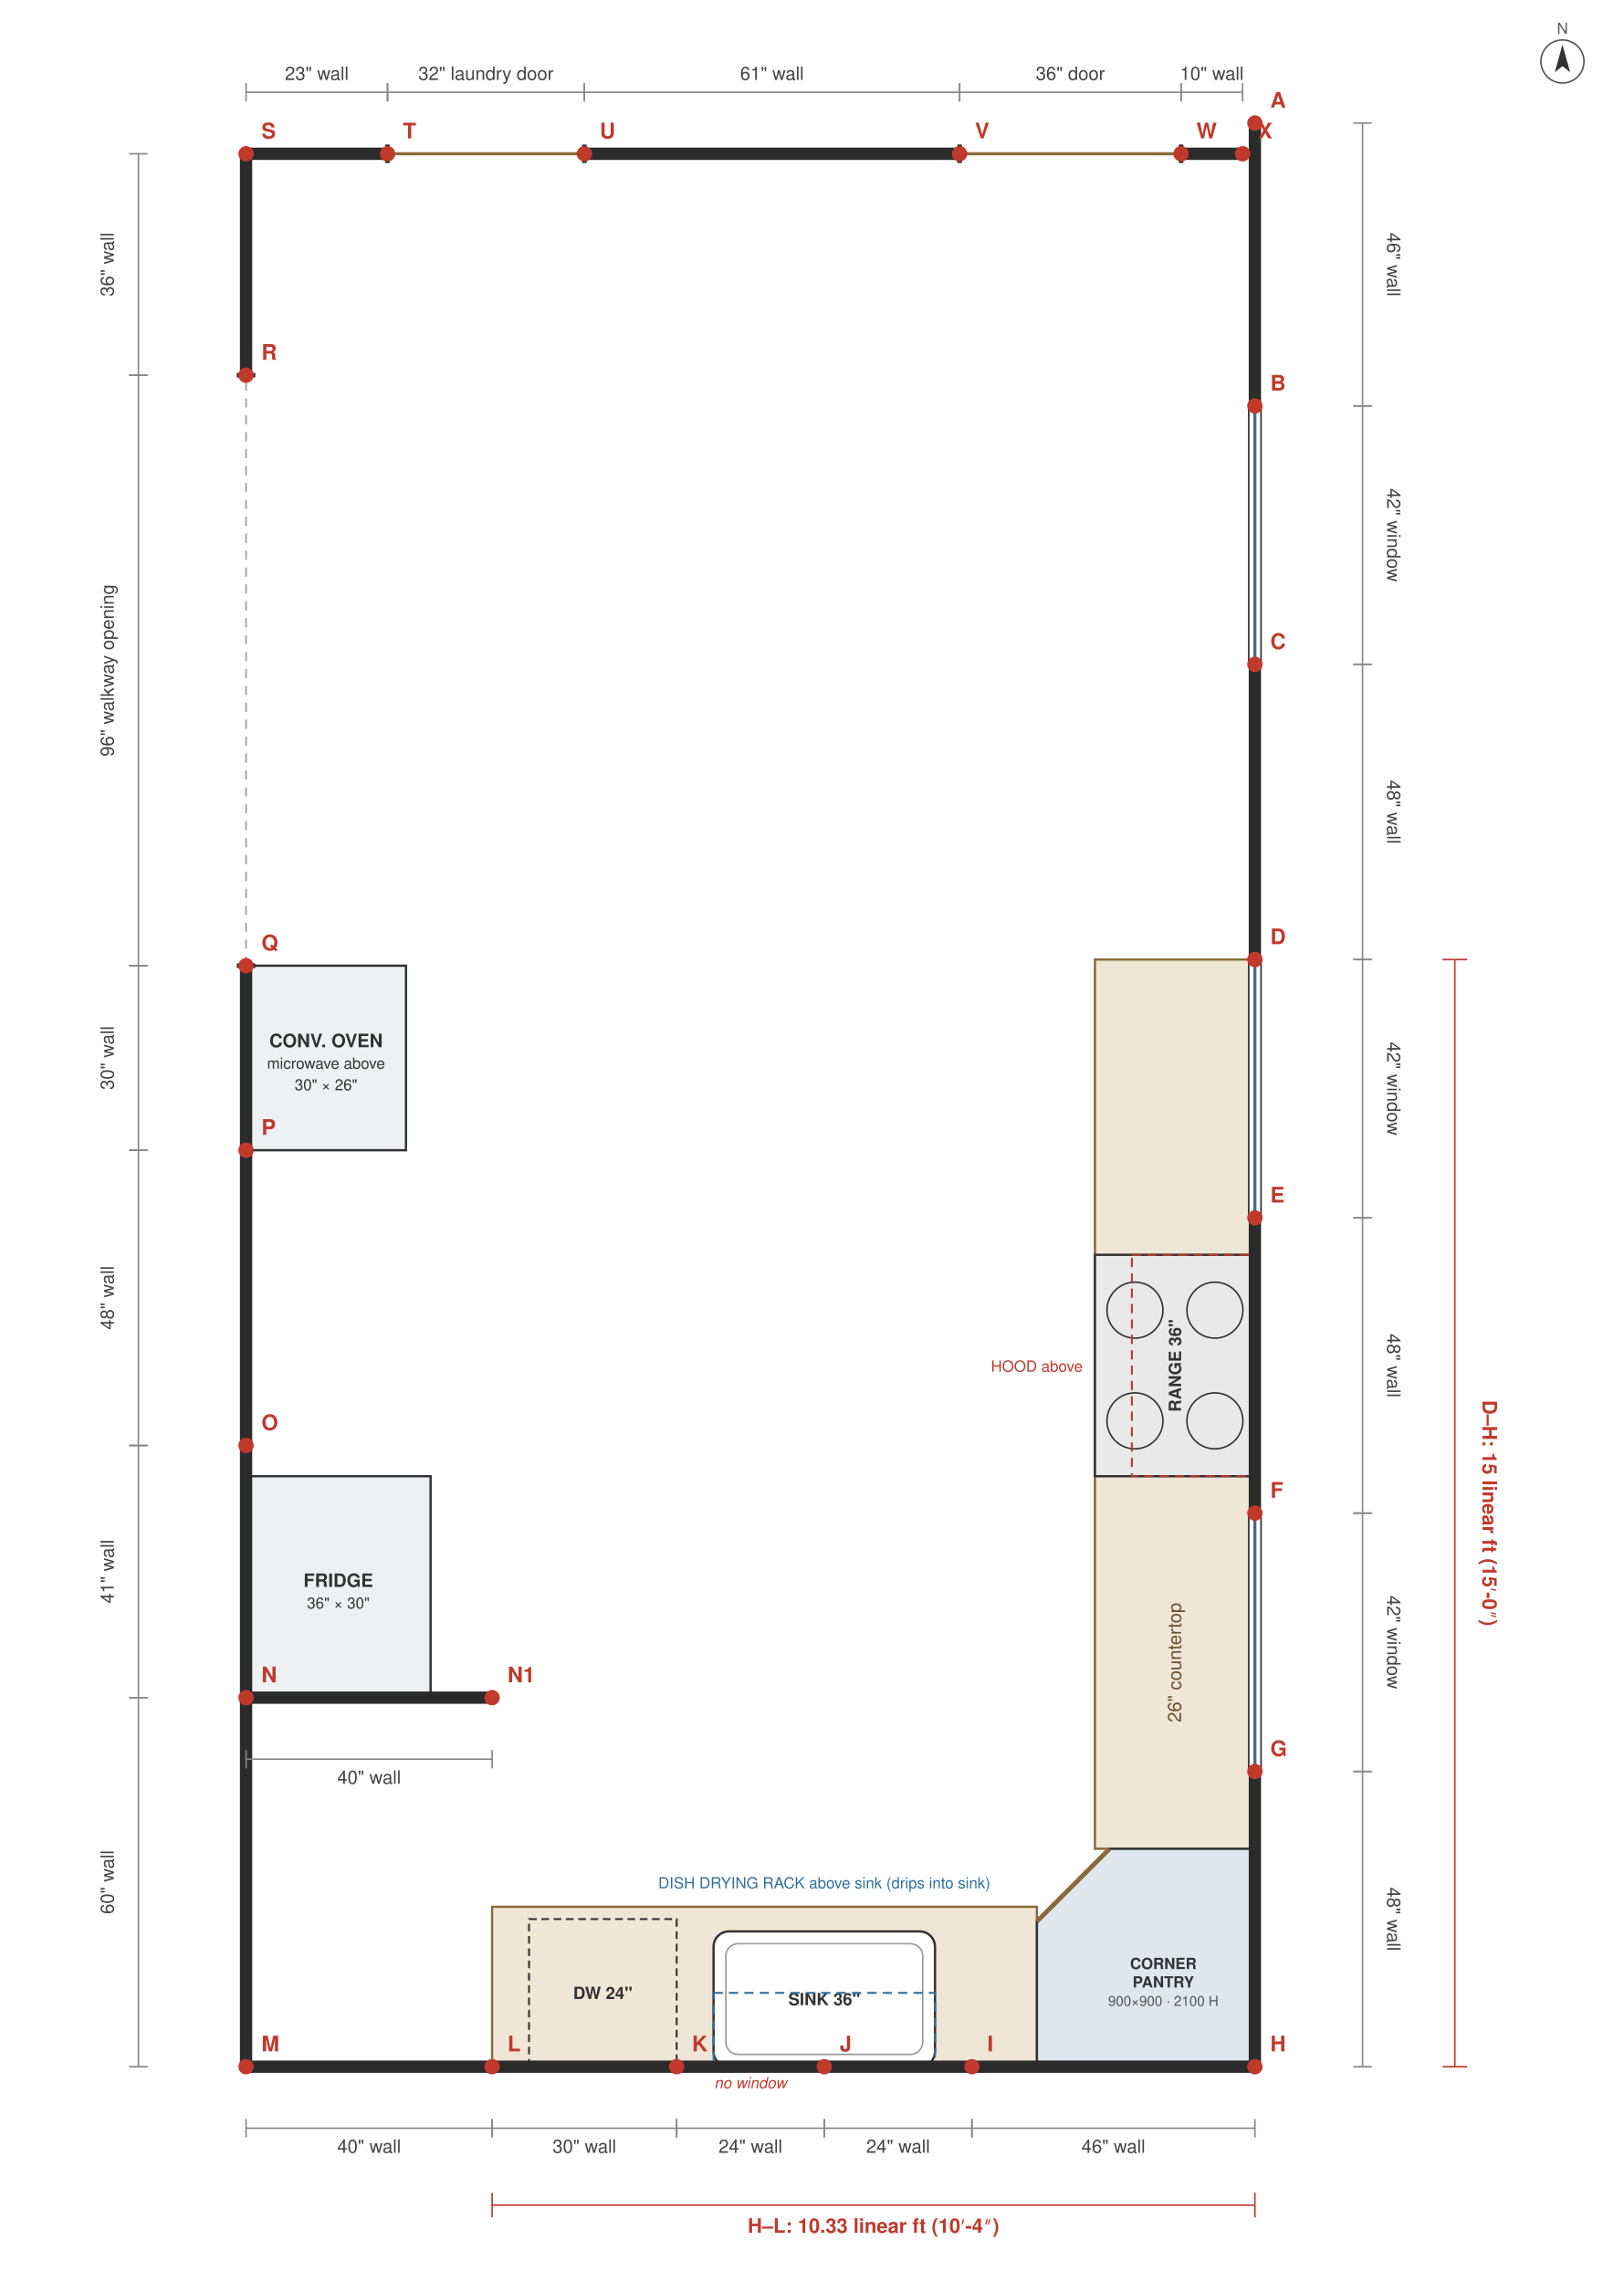
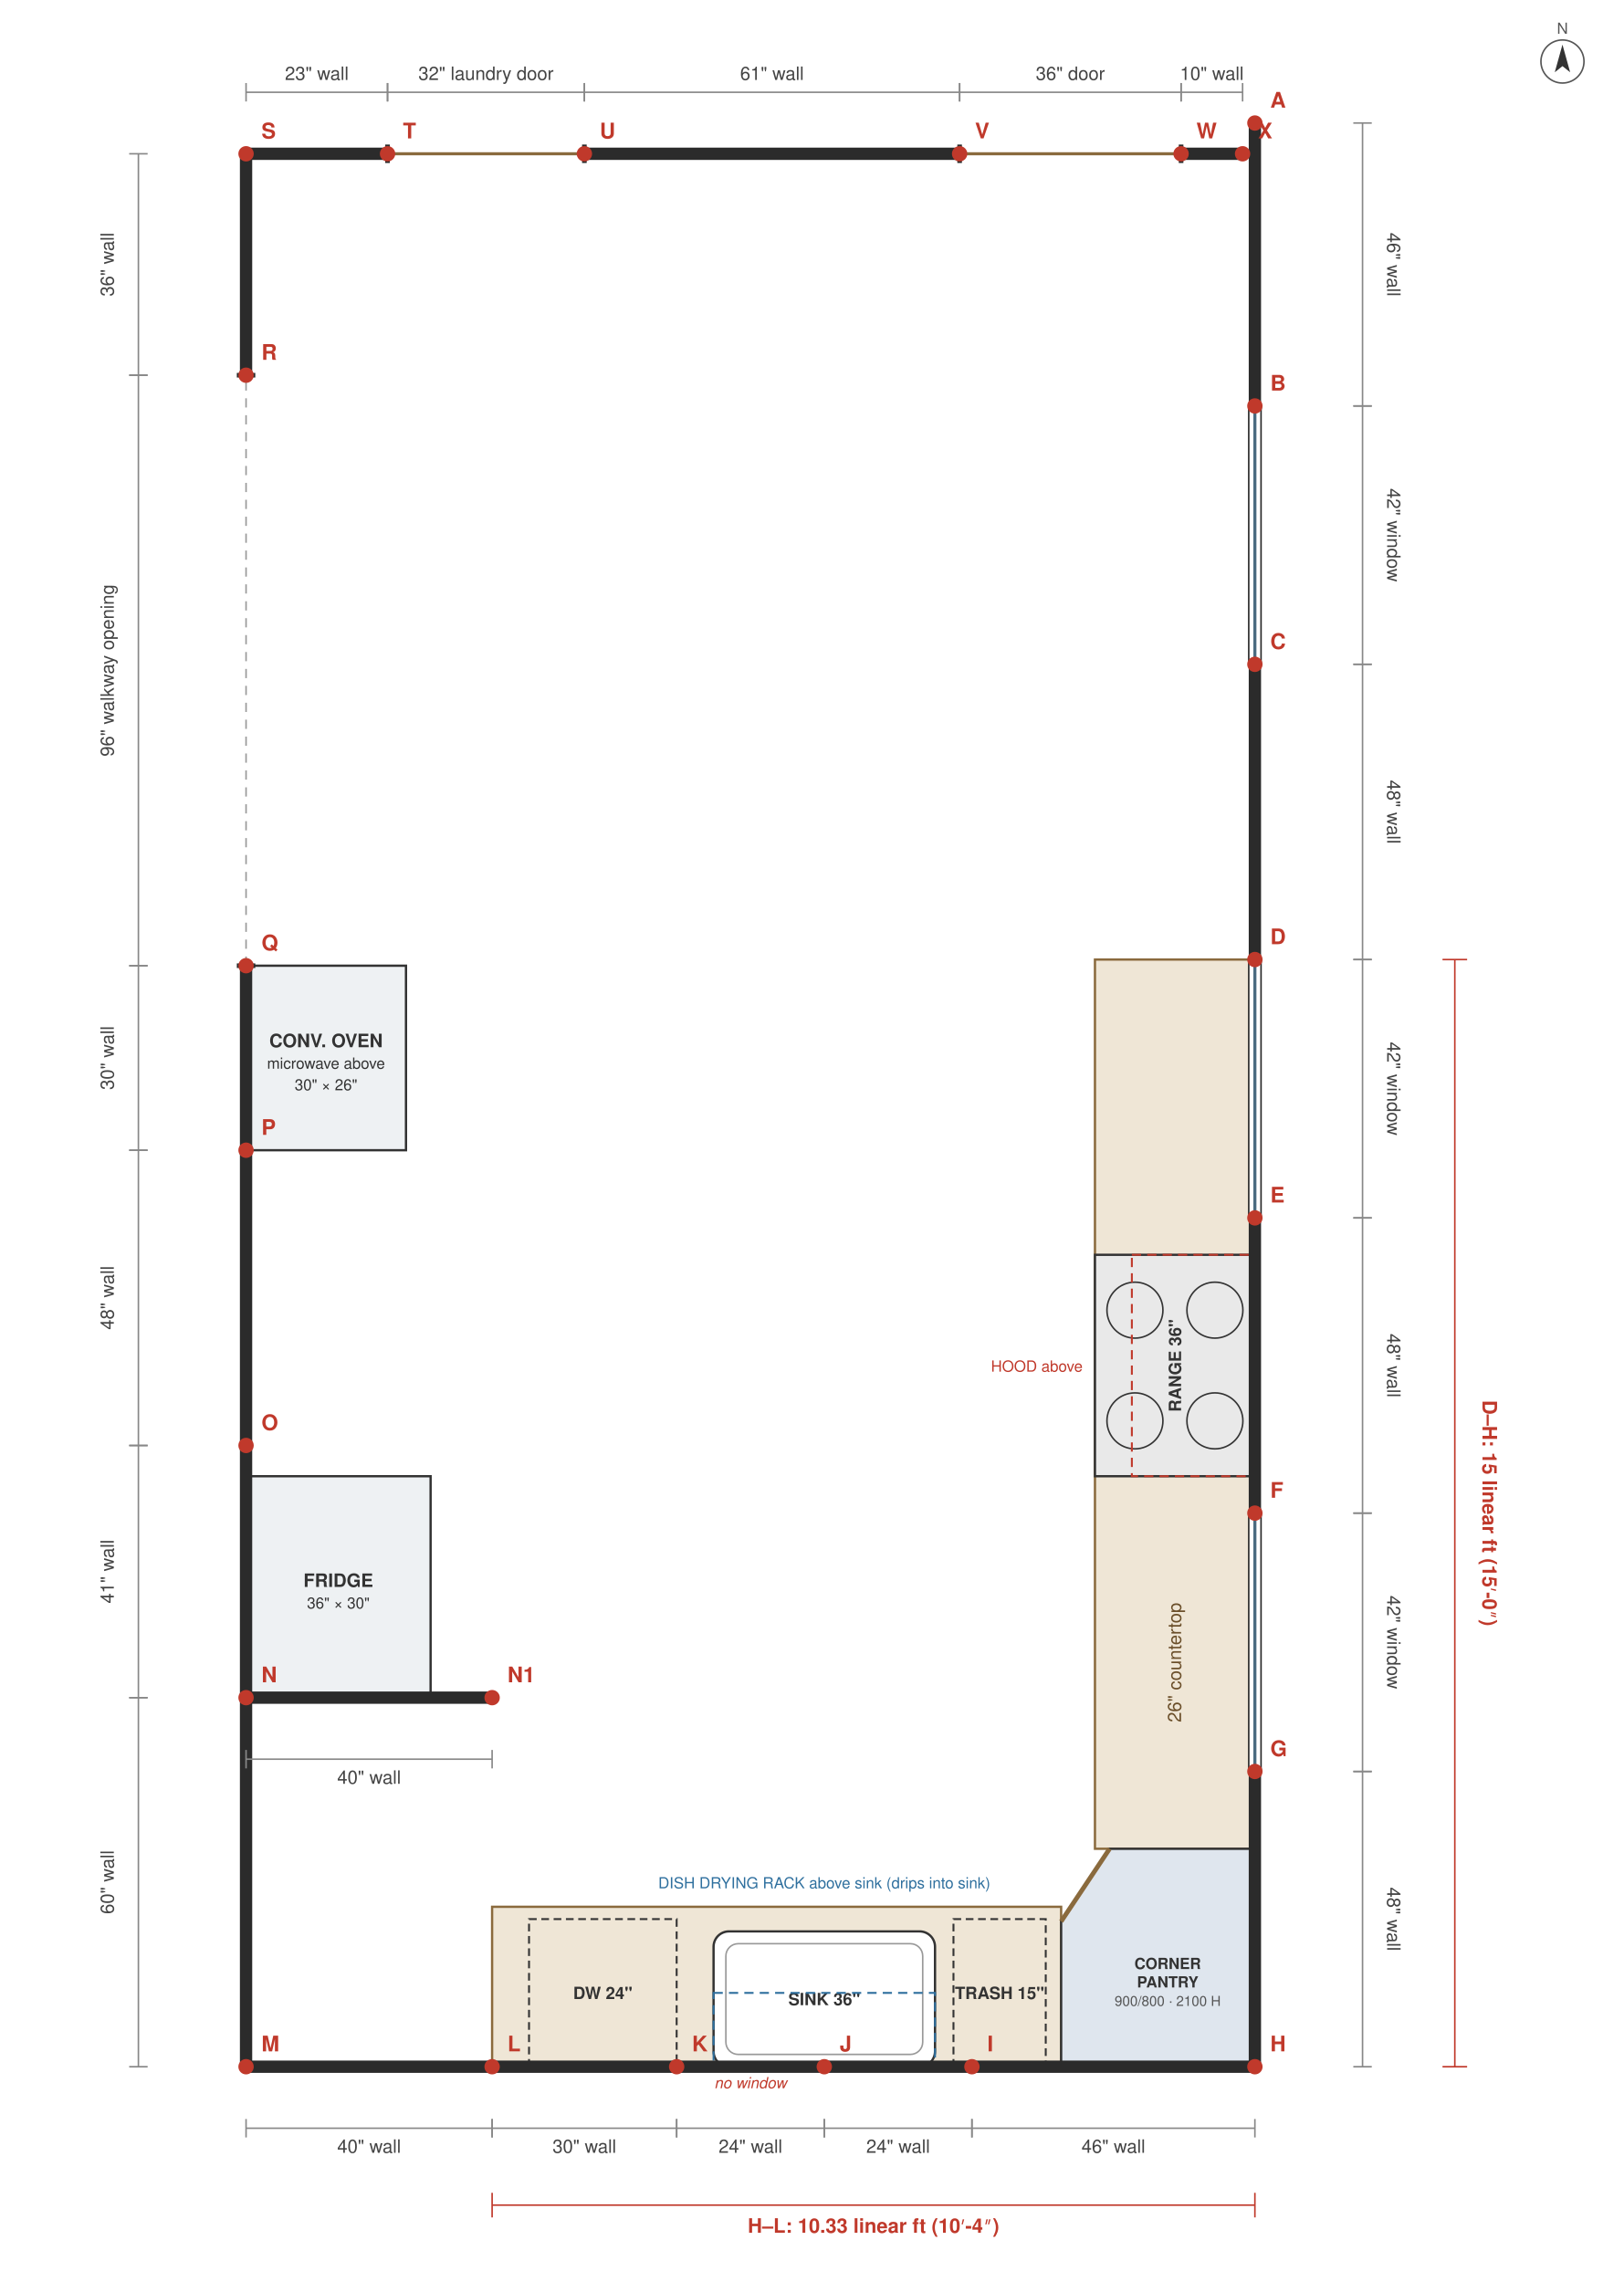
<svg xmlns="http://www.w3.org/2000/svg" viewBox="0 0 1056 1484" width="1056" height="1484" font-family="Helvetica, Arial, sans-serif">
  <rect width="1056" height="1484" fill="#ffffff" />
  <g id="north" transform="translate(1016,40)">
    <circle r="14" fill="none" stroke="#555" />
    <path d="M 0 -11 L 5 7 L 0 3 L -5 7 Z" fill="#333" />
    <text y="-18" font-size="10" fill="#555" text-anchor="middle">N</text>
  </g>
  <path id="counter-Dp" d="M 816 624 L 816 1202.268 L 712 1202.268 L 712 624 Z" fill="#efe6d6" stroke="#8a6a3d" stroke-width="1.5" />
  <text x="764.0" y="1085.134" font-size="12" fill="#6b4f2a" text-anchor="middle" transform="rotate(-90 764.0 1081.134)">26" countertop</text>
-   <path id="counter-pL" d="M 674.268 1344 L 320 1344 L 320 1240 L 674.268 1240 Z" fill="#efe6d6" stroke="#8a6a3d" stroke-width="1.5" />
+   <path id="counter-pL" d="M 690.016 1344 L 320 1344 L 320 1240 L 690.016 1240 Z" fill="#efe6d6" stroke="#8a6a3d" stroke-width="1.5" />
  <g id="appliance-fridge">
    <rect x="160" y="960" width="120" height="144" fill="#eef1f3" stroke="#333" stroke-width="1.5" />
    <text x="220.0" y="1032.0" font-size="12" font-weight="700" fill="#333" text-anchor="middle">FRIDGE</text>
    <text x="220.0" y="1046.0" font-size="10" font-weight="400" fill="#333" text-anchor="middle">36" × 30"</text>
  </g>
  <g id="appliance-conv. oven">
    <rect x="160" y="628" width="104" height="120" fill="#eef1f3" stroke="#333" stroke-width="1.5" />
    <text x="212.0" y="681.0" font-size="12" font-weight="700" fill="#333" text-anchor="middle">CONV. OVEN</text>
    <text x="212.0" y="695.0" font-size="10" font-weight="400" fill="#333" text-anchor="middle">microwave above</text>
    <text x="212.0" y="709.0" font-size="10" font-weight="400" fill="#333" text-anchor="middle">30" × 26"</text>
  </g>
-   <path id="corner-pantry" d="M 816 1344 L 816 1202.268 L 721.512 1202.268 L 674.268 1249.512 L 674.268 1344 Z" fill="#dfe6ee" stroke="#333" stroke-width="1.5" />
-   <line x1="721.512" y1="1202.268" x2="674.268" y2="1249.512" stroke="#8a6a3d" stroke-width="3" />
-   <text x="756.472" y="1280.472" font-size="10" font-weight="700" fill="#333" text-anchor="middle">CORNER</text>
-   <text x="756.472" y="1292.472" font-size="10" font-weight="700" fill="#333" text-anchor="middle">PANTRY</text>
-   <text x="756.472" y="1304.472" font-size="9" fill="#555" text-anchor="middle">900×900 · 2100 H</text>
+   <path id="corner-pantry" d="M 816 1344 L 816 1202.268 L 721.512 1202.268 L 690.016 1249.512 L 690.016 1344 Z" fill="#dfe6ee" stroke="#333" stroke-width="1.5" />
+   <line x1="721.512" y1="1202.268" x2="690.016" y2="1249.512" stroke="#8a6a3d" stroke-width="3" />
+   <text x="759.307" y="1280.472" font-size="10" font-weight="700" fill="#333" text-anchor="middle">CORNER</text>
+   <text x="759.307" y="1292.472" font-size="10" font-weight="700" fill="#333" text-anchor="middle">PANTRY</text>
+   <text x="759.307" y="1304.472" font-size="9" fill="#555" text-anchor="middle">900/800 · 2100 H</text>
  <text x="488.0" y="1358.0" font-size="10" font-style="italic" fill="#c0392b" text-anchor="middle">no window</text>
  <g id="range-range">
    <rect x="712" y="816" width="104" height="144" fill="#e9e9e9" stroke="#333" stroke-width="1.5" />
    <circle cx="738.0" cy="852.0" r="18.2" fill="none" stroke="#333" />
    <circle cx="738.0" cy="924.0" r="18.2" fill="none" stroke="#333" />
    <circle cx="790.0" cy="852.0" r="18.2" fill="none" stroke="#333" />
    <circle cx="790.0" cy="924.0" r="18.2" fill="none" stroke="#333" />
    <text x="764.0" y="892.0" font-size="11" font-weight="700" fill="#333" text-anchor="middle" transform="rotate(-90 764.0 888.0)">RANGE 36"</text>
  </g>
  <g id="hood-hood">
    <rect x="736" y="816" width="80" height="144" fill="none" stroke="#c0392b" stroke-width="1.25" stroke-dasharray="6 4" />
    <text x="704" y="892.0" font-size="10" fill="#c0392b" text-anchor="end">HOOD above</text>
  </g>
  <g id="sink-sink">
    <rect x="464" y="1256" width="144" height="88" rx="10" fill="#fff" stroke="#333" stroke-width="1.5" />
    <rect x="472" y="1264" width="128" height="72" rx="8" fill="none" stroke="#999" />
    <text x="536.0" y="1304.0" font-size="11" font-weight="700" fill="#333" text-anchor="middle">SINK 36"</text>
  </g>
  <g id="rack-dish">
    <rect x="464" y="1296" width="144" height="48" fill="none" stroke="#2e6f9e" stroke-width="1.25" stroke-dasharray="6 4" />
    <text x="536.0" y="1228" font-size="10" fill="#2e6f9e" text-anchor="middle">DISH DRYING RACK above sink (drips into sink)</text>
  </g>
  <g id="under-dw">
    <rect x="344" y="1248" width="96" height="96" fill="none" stroke="#333" stroke-width="1.25" stroke-dasharray="5 3" />
    <text x="392.0" y="1300.0" font-size="11" font-weight="700" fill="#333" text-anchor="middle">DW 24"</text>
+   </g>
+   <g id="under-trash">
+     <rect x="620" y="1248" width="60" height="96" fill="none" stroke="#333" stroke-width="1.25" stroke-dasharray="5 3" />
+     <text x="650.0" y="1300.0" font-size="11" font-weight="700" fill="#333" text-anchor="middle">TRASH 15"</text>
  </g>
  <line id="wall-AB" x1="816" y1="80" x2="816" y2="264" stroke="#2b2b2b" stroke-width="8" />
  <g stroke="#888">
    <line x1="886" y1="80" x2="886" y2="264" />
    <line x1="880" y1="80" x2="892" y2="80" />
    <line x1="880" y1="264" x2="892" y2="264" />
  </g>
  <text x="902" y="172.0" font-size="12" fill="#444" text-anchor="middle" transform="rotate(90 902 172.0)">46" wall</text>
  <g id="window-BC">
    <rect x="812" y="264" width="8" height="168" fill="#fff" stroke="#2b2b2b" />
    <line x1="816" y1="264" x2="816" y2="432" stroke="#4a6b80" stroke-width="2" />
  </g>
  <g stroke="#888">
    <line x1="886" y1="264" x2="886" y2="432" />
    <line x1="880" y1="264" x2="892" y2="264" />
    <line x1="880" y1="432" x2="892" y2="432" />
  </g>
  <text x="902" y="348.0" font-size="12" fill="#444" text-anchor="middle" transform="rotate(90 902 348.0)">42" window</text>
  <line id="wall-CD" x1="816" y1="432" x2="816" y2="624" stroke="#2b2b2b" stroke-width="8" />
  <g stroke="#888">
    <line x1="886" y1="432" x2="886" y2="624" />
    <line x1="880" y1="432" x2="892" y2="432" />
    <line x1="880" y1="624" x2="892" y2="624" />
  </g>
  <text x="902" y="528.0" font-size="12" fill="#444" text-anchor="middle" transform="rotate(90 902 528.0)">48" wall</text>
  <g id="window-DE">
    <rect x="812" y="624" width="8" height="168" fill="#fff" stroke="#2b2b2b" />
    <line x1="816" y1="624" x2="816" y2="792" stroke="#4a6b80" stroke-width="2" />
  </g>
  <g stroke="#888">
    <line x1="886" y1="624" x2="886" y2="792" />
    <line x1="880" y1="624" x2="892" y2="624" />
    <line x1="880" y1="792" x2="892" y2="792" />
  </g>
  <text x="902" y="708.0" font-size="12" fill="#444" text-anchor="middle" transform="rotate(90 902 708.0)">42" window</text>
  <line id="wall-EF" x1="816" y1="792" x2="816" y2="984" stroke="#2b2b2b" stroke-width="8" />
  <g stroke="#888">
    <line x1="886" y1="792" x2="886" y2="984" />
    <line x1="880" y1="792" x2="892" y2="792" />
    <line x1="880" y1="984" x2="892" y2="984" />
  </g>
  <text x="902" y="888.0" font-size="12" fill="#444" text-anchor="middle" transform="rotate(90 902 888.0)">48" wall</text>
  <g id="window-FG">
    <rect x="812" y="984" width="8" height="168" fill="#fff" stroke="#2b2b2b" />
    <line x1="816" y1="984" x2="816" y2="1152" stroke="#4a6b80" stroke-width="2" />
  </g>
  <g stroke="#888">
    <line x1="886" y1="984" x2="886" y2="1152" />
    <line x1="880" y1="984" x2="892" y2="984" />
    <line x1="880" y1="1152" x2="892" y2="1152" />
  </g>
  <text x="902" y="1068.0" font-size="12" fill="#444" text-anchor="middle" transform="rotate(90 902 1068.0)">42" window</text>
  <line id="wall-GH" x1="816" y1="1152" x2="816" y2="1344" stroke="#2b2b2b" stroke-width="8" />
  <g stroke="#888">
    <line x1="886" y1="1152" x2="886" y2="1344" />
    <line x1="880" y1="1152" x2="892" y2="1152" />
    <line x1="880" y1="1344" x2="892" y2="1344" />
  </g>
  <text x="902" y="1248.0" font-size="12" fill="#444" text-anchor="middle" transform="rotate(90 902 1248.0)">48" wall</text>
  <line id="wall-HI" x1="816" y1="1344" x2="632" y2="1344" stroke="#2b2b2b" stroke-width="8" />
  <g stroke="#888">
    <line x1="816" y1="1384" x2="632" y2="1384" />
    <line x1="816" y1="1378" x2="816" y2="1390" />
    <line x1="632" y1="1378" x2="632" y2="1390" />
  </g>
  <text x="724.0" y="1400" font-size="12" fill="#444" text-anchor="middle">46" wall</text>
  <line id="wall-IJ" x1="632" y1="1344" x2="536" y2="1344" stroke="#2b2b2b" stroke-width="8" />
  <g stroke="#888">
    <line x1="632" y1="1384" x2="536" y2="1384" />
    <line x1="632" y1="1378" x2="632" y2="1390" />
    <line x1="536" y1="1378" x2="536" y2="1390" />
  </g>
  <text x="584.0" y="1400" font-size="12" fill="#444" text-anchor="middle">24" wall</text>
  <line id="wall-JK" x1="536" y1="1344" x2="440" y2="1344" stroke="#2b2b2b" stroke-width="8" />
  <g stroke="#888">
    <line x1="536" y1="1384" x2="440" y2="1384" />
    <line x1="536" y1="1378" x2="536" y2="1390" />
    <line x1="440" y1="1378" x2="440" y2="1390" />
  </g>
  <text x="488.0" y="1400" font-size="12" fill="#444" text-anchor="middle">24" wall</text>
  <line id="wall-KL" x1="440" y1="1344" x2="320" y2="1344" stroke="#2b2b2b" stroke-width="8" />
  <g stroke="#888">
    <line x1="440" y1="1384" x2="320" y2="1384" />
    <line x1="440" y1="1378" x2="440" y2="1390" />
    <line x1="320" y1="1378" x2="320" y2="1390" />
  </g>
  <text x="380.0" y="1400" font-size="12" fill="#444" text-anchor="middle">30" wall</text>
  <line id="wall-LM" x1="320" y1="1344" x2="160" y2="1344" stroke="#2b2b2b" stroke-width="8" />
  <g stroke="#888">
    <line x1="320" y1="1384" x2="160" y2="1384" />
    <line x1="320" y1="1378" x2="320" y2="1390" />
    <line x1="160" y1="1378" x2="160" y2="1390" />
  </g>
  <text x="240.0" y="1400" font-size="12" fill="#444" text-anchor="middle">40" wall</text>
  <line id="wall-MN" x1="160" y1="1344" x2="160" y2="1104" stroke="#2b2b2b" stroke-width="8" />
  <g stroke="#888">
    <line x1="90" y1="1344" x2="90" y2="1104" />
    <line x1="84" y1="1344" x2="96" y2="1344" />
    <line x1="84" y1="1104" x2="96" y2="1104" />
  </g>
  <text x="74" y="1224.0" font-size="12" fill="#444" text-anchor="middle" transform="rotate(-90 74 1224.0)">60" wall</text>
  <line id="wall-NN1" x1="160" y1="1104" x2="320" y2="1104" stroke="#2b2b2b" stroke-width="8" />
  <g stroke="#888">
    <line x1="160" y1="1144" x2="320" y2="1144" />
    <line x1="160" y1="1138" x2="160" y2="1150" />
    <line x1="320" y1="1138" x2="320" y2="1150" />
  </g>
  <text x="240.0" y="1160" font-size="12" fill="#444" text-anchor="middle">40" wall</text>
  <line id="wall-NO" x1="160" y1="1104" x2="160" y2="940" stroke="#2b2b2b" stroke-width="8" />
  <g stroke="#888">
    <line x1="90" y1="1104" x2="90" y2="940" />
    <line x1="84" y1="1104" x2="96" y2="1104" />
    <line x1="84" y1="940" x2="96" y2="940" />
  </g>
  <text x="74" y="1022.0" font-size="12" fill="#444" text-anchor="middle" transform="rotate(-90 74 1022.0)">41" wall</text>
  <line id="wall-OP" x1="160" y1="940" x2="160" y2="748" stroke="#2b2b2b" stroke-width="8" />
  <g stroke="#888">
    <line x1="90" y1="940" x2="90" y2="748" />
    <line x1="84" y1="940" x2="96" y2="940" />
    <line x1="84" y1="748" x2="96" y2="748" />
  </g>
  <text x="74" y="844.0" font-size="12" fill="#444" text-anchor="middle" transform="rotate(-90 74 844.0)">48" wall</text>
  <line id="wall-PQ" x1="160" y1="748" x2="160" y2="628" stroke="#2b2b2b" stroke-width="8" />
  <g stroke="#888">
    <line x1="90" y1="748" x2="90" y2="628" />
    <line x1="84" y1="748" x2="96" y2="748" />
    <line x1="84" y1="628" x2="96" y2="628" />
  </g>
  <text x="74" y="688.0" font-size="12" fill="#444" text-anchor="middle" transform="rotate(-90 74 688.0)">30" wall</text>
  <g id="opening-QR" stroke="#2b2b2b">
    <line x1="160" y1="628" x2="160" y2="244" stroke="#999" stroke-dasharray="6 5" />
    <line x1="154" y1="628" x2="166" y2="628" stroke-width="3" />
    <line x1="154" y1="244" x2="166" y2="244" stroke-width="3" />
  </g>
  <g stroke="#888">
    <line x1="90" y1="628" x2="90" y2="244" />
    <line x1="84" y1="628" x2="96" y2="628" />
    <line x1="84" y1="244" x2="96" y2="244" />
  </g>
  <text x="74" y="436.0" font-size="12" fill="#444" text-anchor="middle" transform="rotate(-90 74 436.0)">96" walkway opening</text>
  <line id="wall-RS" x1="160" y1="244" x2="160" y2="100" stroke="#2b2b2b" stroke-width="8" />
  <g stroke="#888">
    <line x1="90" y1="244" x2="90" y2="100" />
    <line x1="84" y1="244" x2="96" y2="244" />
    <line x1="84" y1="100" x2="96" y2="100" />
  </g>
  <text x="74" y="172.0" font-size="12" fill="#444" text-anchor="middle" transform="rotate(-90 74 172.0)">36" wall</text>
  <line id="wall-ST" x1="160" y1="100" x2="252" y2="100" stroke="#2b2b2b" stroke-width="8" />
  <g stroke="#888">
    <line x1="160" y1="60" x2="252" y2="60" />
    <line x1="160" y1="54" x2="160" y2="66" />
    <line x1="252" y1="54" x2="252" y2="66" />
  </g>
  <text x="206.0" y="52" font-size="12" fill="#444" text-anchor="middle">23" wall</text>
  <g id="door-TU" stroke="#2b2b2b">
    <line x1="252" y1="100" x2="380" y2="100" stroke="#8a6a3d" stroke-width="2" />
    <line x1="252" y1="94" x2="252" y2="106" stroke-width="3" />
    <line x1="380" y1="94" x2="380" y2="106" stroke-width="3" />
  </g>
  <g stroke="#888">
    <line x1="252" y1="60" x2="380" y2="60" />
    <line x1="252" y1="54" x2="252" y2="66" />
    <line x1="380" y1="54" x2="380" y2="66" />
  </g>
  <text x="316.0" y="52" font-size="12" fill="#444" text-anchor="middle">32" laundry door</text>
  <line id="wall-UV" x1="380" y1="100" x2="624" y2="100" stroke="#2b2b2b" stroke-width="8" />
  <g stroke="#888">
    <line x1="380" y1="60" x2="624" y2="60" />
    <line x1="380" y1="54" x2="380" y2="66" />
    <line x1="624" y1="54" x2="624" y2="66" />
  </g>
  <text x="502.0" y="52" font-size="12" fill="#444" text-anchor="middle">61" wall</text>
  <g id="door-VW" stroke="#2b2b2b">
    <line x1="624" y1="100" x2="768" y2="100" stroke="#8a6a3d" stroke-width="2" />
    <line x1="624" y1="94" x2="624" y2="106" stroke-width="3" />
    <line x1="768" y1="94" x2="768" y2="106" stroke-width="3" />
  </g>
  <g stroke="#888">
    <line x1="624" y1="60" x2="768" y2="60" />
    <line x1="624" y1="54" x2="624" y2="66" />
    <line x1="768" y1="54" x2="768" y2="66" />
  </g>
  <text x="696.0" y="52" font-size="12" fill="#444" text-anchor="middle">36" door</text>
  <line id="wall-WX" x1="768" y1="100" x2="808" y2="100" stroke="#2b2b2b" stroke-width="8" />
  <g stroke="#888">
    <line x1="768" y1="60" x2="808" y2="60" />
    <line x1="768" y1="54" x2="768" y2="66" />
    <line x1="808" y1="54" x2="808" y2="66" />
  </g>
  <text x="788.0" y="52" font-size="12" fill="#444" text-anchor="middle">10" wall</text>
  <g stroke="#c0392b">
    <line x1="946" y1="624" x2="946" y2="1344" />
    <line x1="938" y1="624" x2="954" y2="624" />
    <line x1="938" y1="1344" x2="954" y2="1344" />
  </g>
  <text x="964" y="984.0" font-size="13" font-weight="700" fill="#c0392b" text-anchor="middle" transform="rotate(90 964 984.0)">D–H: 15 linear ft (15′-0″)</text>
  <g stroke="#c0392b">
    <line x1="816" y1="1434" x2="320" y2="1434" />
    <line x1="816" y1="1426" x2="816" y2="1442" />
    <line x1="320" y1="1426" x2="320" y2="1442" />
  </g>
  <text x="568.0" y="1452" font-size="13" font-weight="700" fill="#c0392b" text-anchor="middle">H–L: 10.33 linear ft (10′-4″)</text>
  <g font-size="14" font-weight="700" fill="#c0392b">
    <circle cx="816" cy="80" r="5" />
    <text x="826" y="70">A</text>
    <circle cx="816" cy="264" r="5" />
    <text x="826" y="254">B</text>
    <circle cx="816" cy="432" r="5" />
    <text x="826" y="422">C</text>
    <circle cx="816" cy="624" r="5" />
    <text x="826" y="614">D</text>
    <circle cx="816" cy="792" r="5" />
    <text x="826" y="782">E</text>
    <circle cx="816" cy="984" r="5" />
    <text x="826" y="974">F</text>
    <circle cx="816" cy="1152" r="5" />
    <text x="826" y="1142">G</text>
    <circle cx="816" cy="1344" r="5" />
    <text x="826" y="1334">H</text>
    <circle cx="632" cy="1344" r="5" />
    <text x="642" y="1334">I</text>
    <circle cx="536" cy="1344" r="5" />
    <text x="546" y="1334">J</text>
    <circle cx="440" cy="1344" r="5" />
    <text x="450" y="1334">K</text>
    <circle cx="320" cy="1344" r="5" />
    <text x="330" y="1334">L</text>
    <circle cx="160" cy="1344" r="5" />
    <text x="170" y="1334">M</text>
    <circle cx="160" cy="1104" r="5" />
    <text x="170" y="1094">N</text>
    <circle cx="320" cy="1104" r="5" />
    <text x="330" y="1094">N1</text>
    <circle cx="160" cy="940" r="5" />
    <text x="170" y="930">O</text>
    <circle cx="160" cy="748" r="5" />
    <text x="170" y="738">P</text>
    <circle cx="160" cy="628" r="5" />
    <text x="170" y="618">Q</text>
    <circle cx="160" cy="244" r="5" />
    <text x="170" y="234">R</text>
    <circle cx="160" cy="100" r="5" />
    <text x="170" y="90">S</text>
    <circle cx="252" cy="100" r="5" />
    <text x="262" y="90">T</text>
    <circle cx="380" cy="100" r="5" />
    <text x="390" y="90">U</text>
    <circle cx="624" cy="100" r="5" />
    <text x="634" y="90">V</text>
    <circle cx="768" cy="100" r="5" />
    <text x="778" y="90">W</text>
    <circle cx="808" cy="100" r="5" />
    <text x="818" y="90">X</text>
  </g>
</svg>
